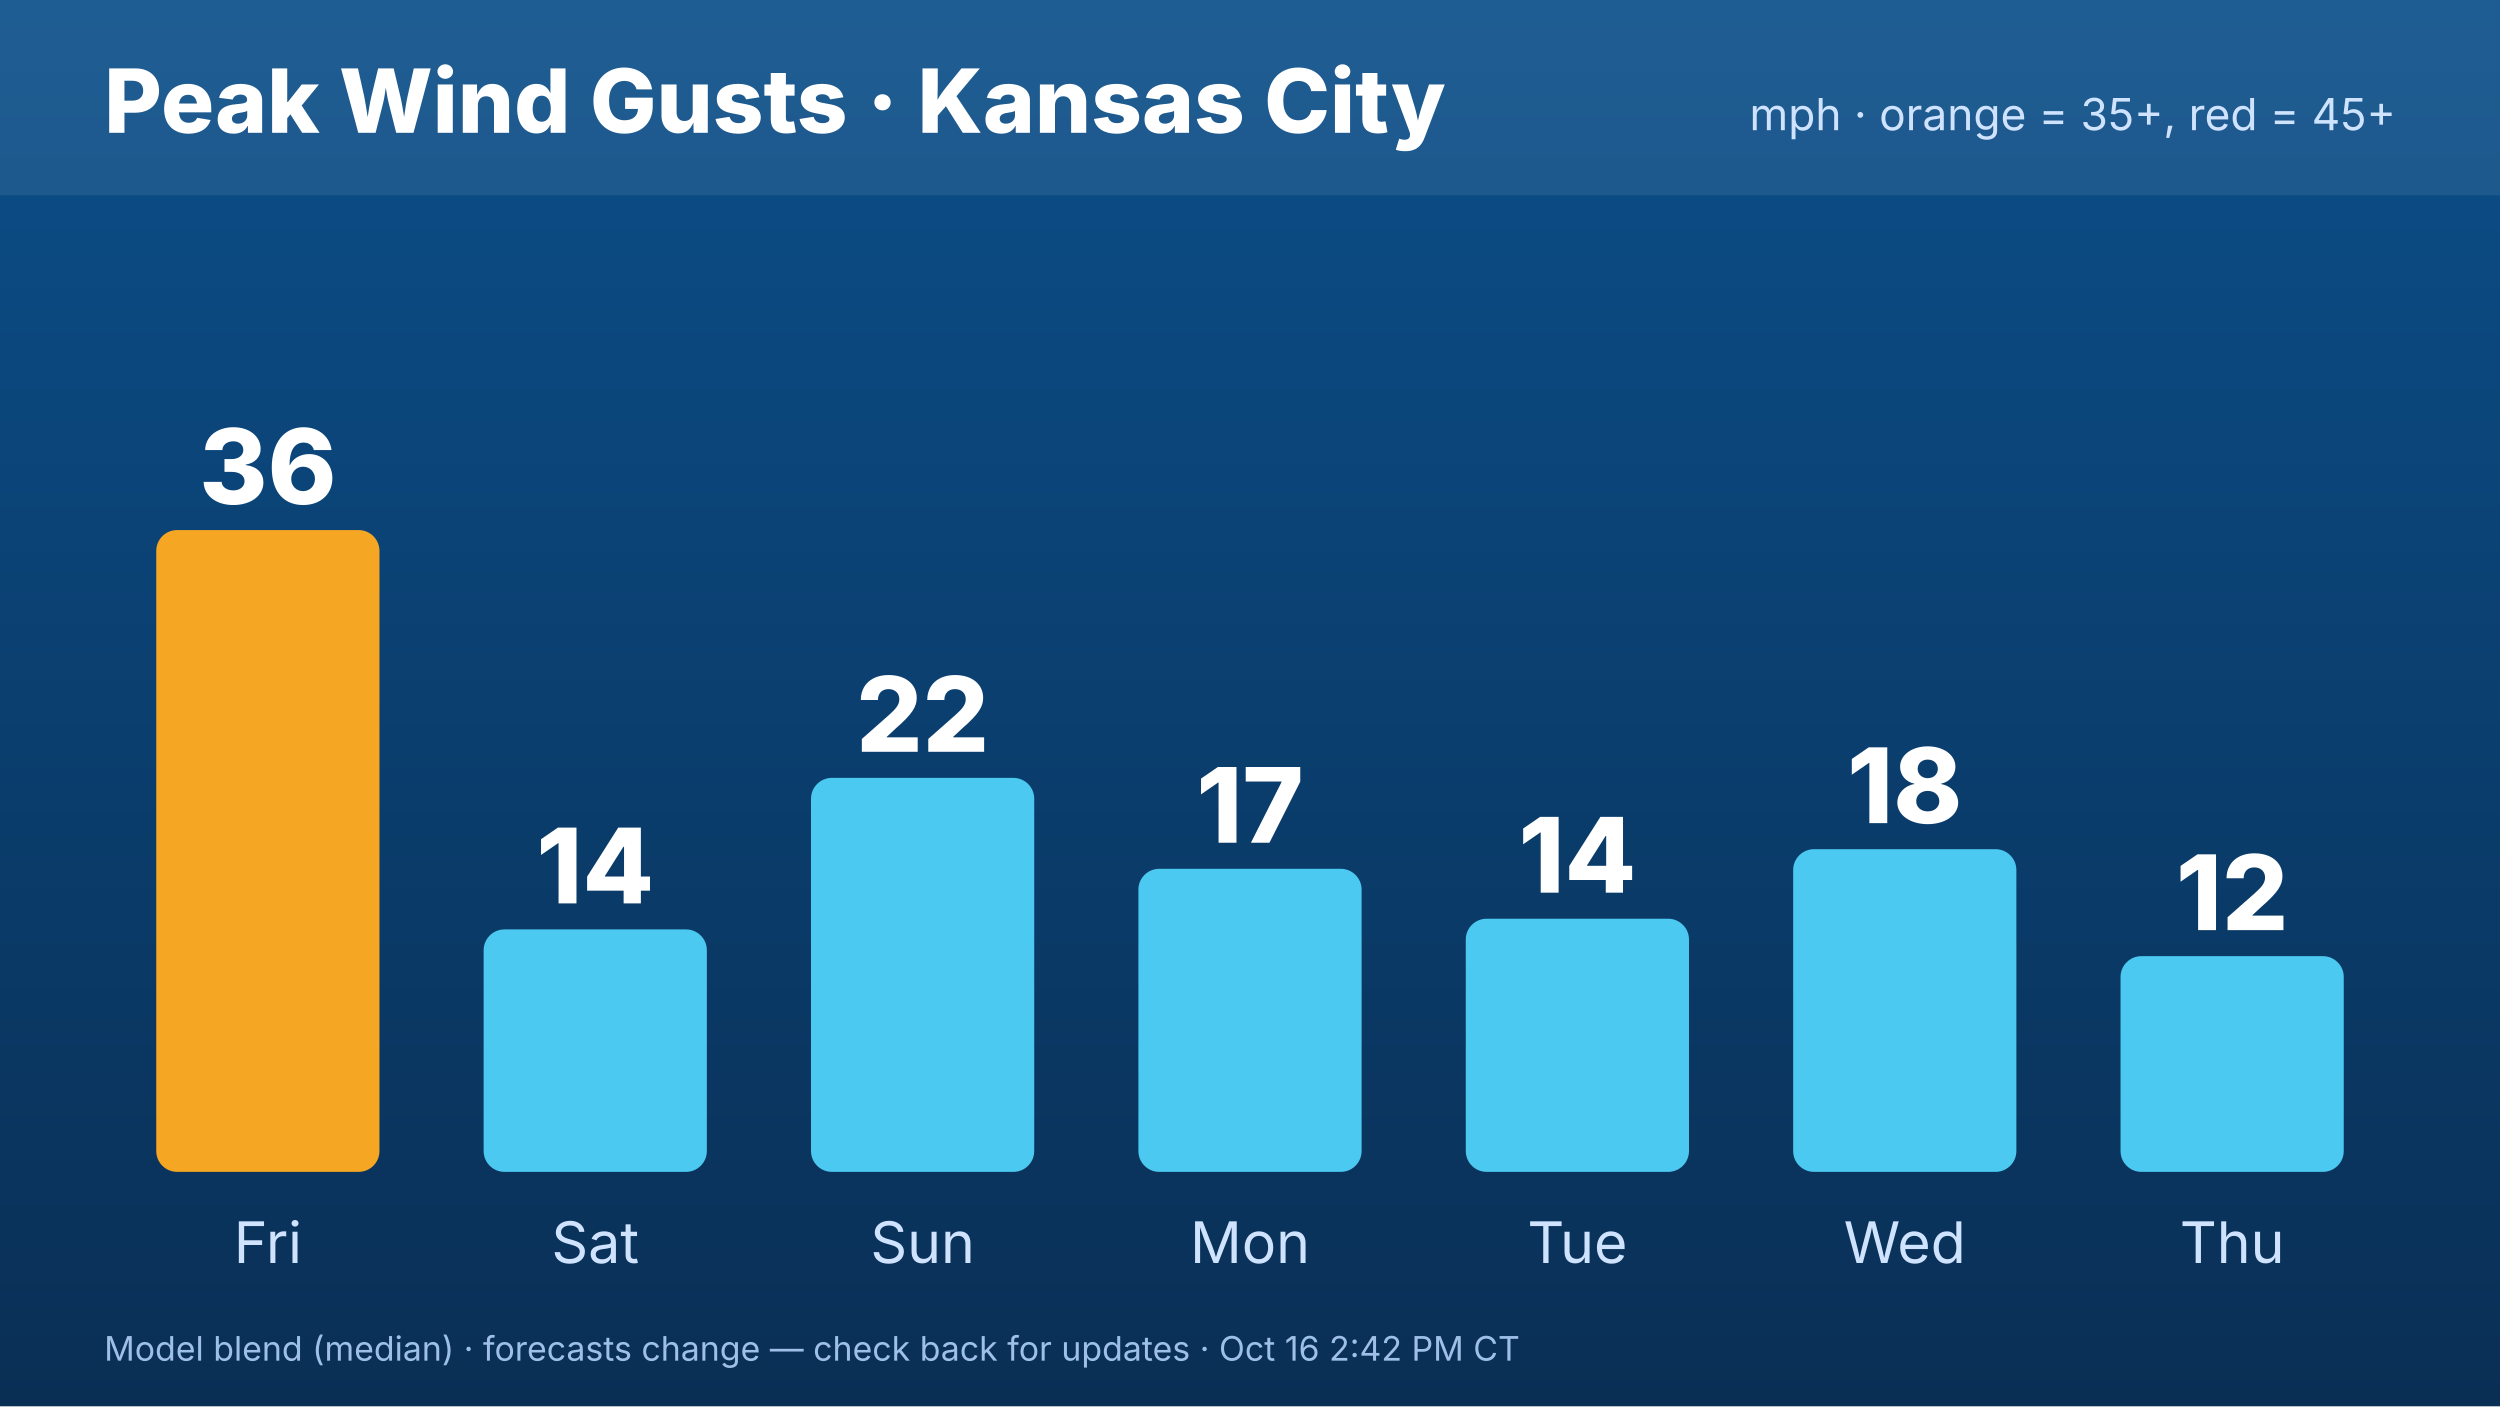
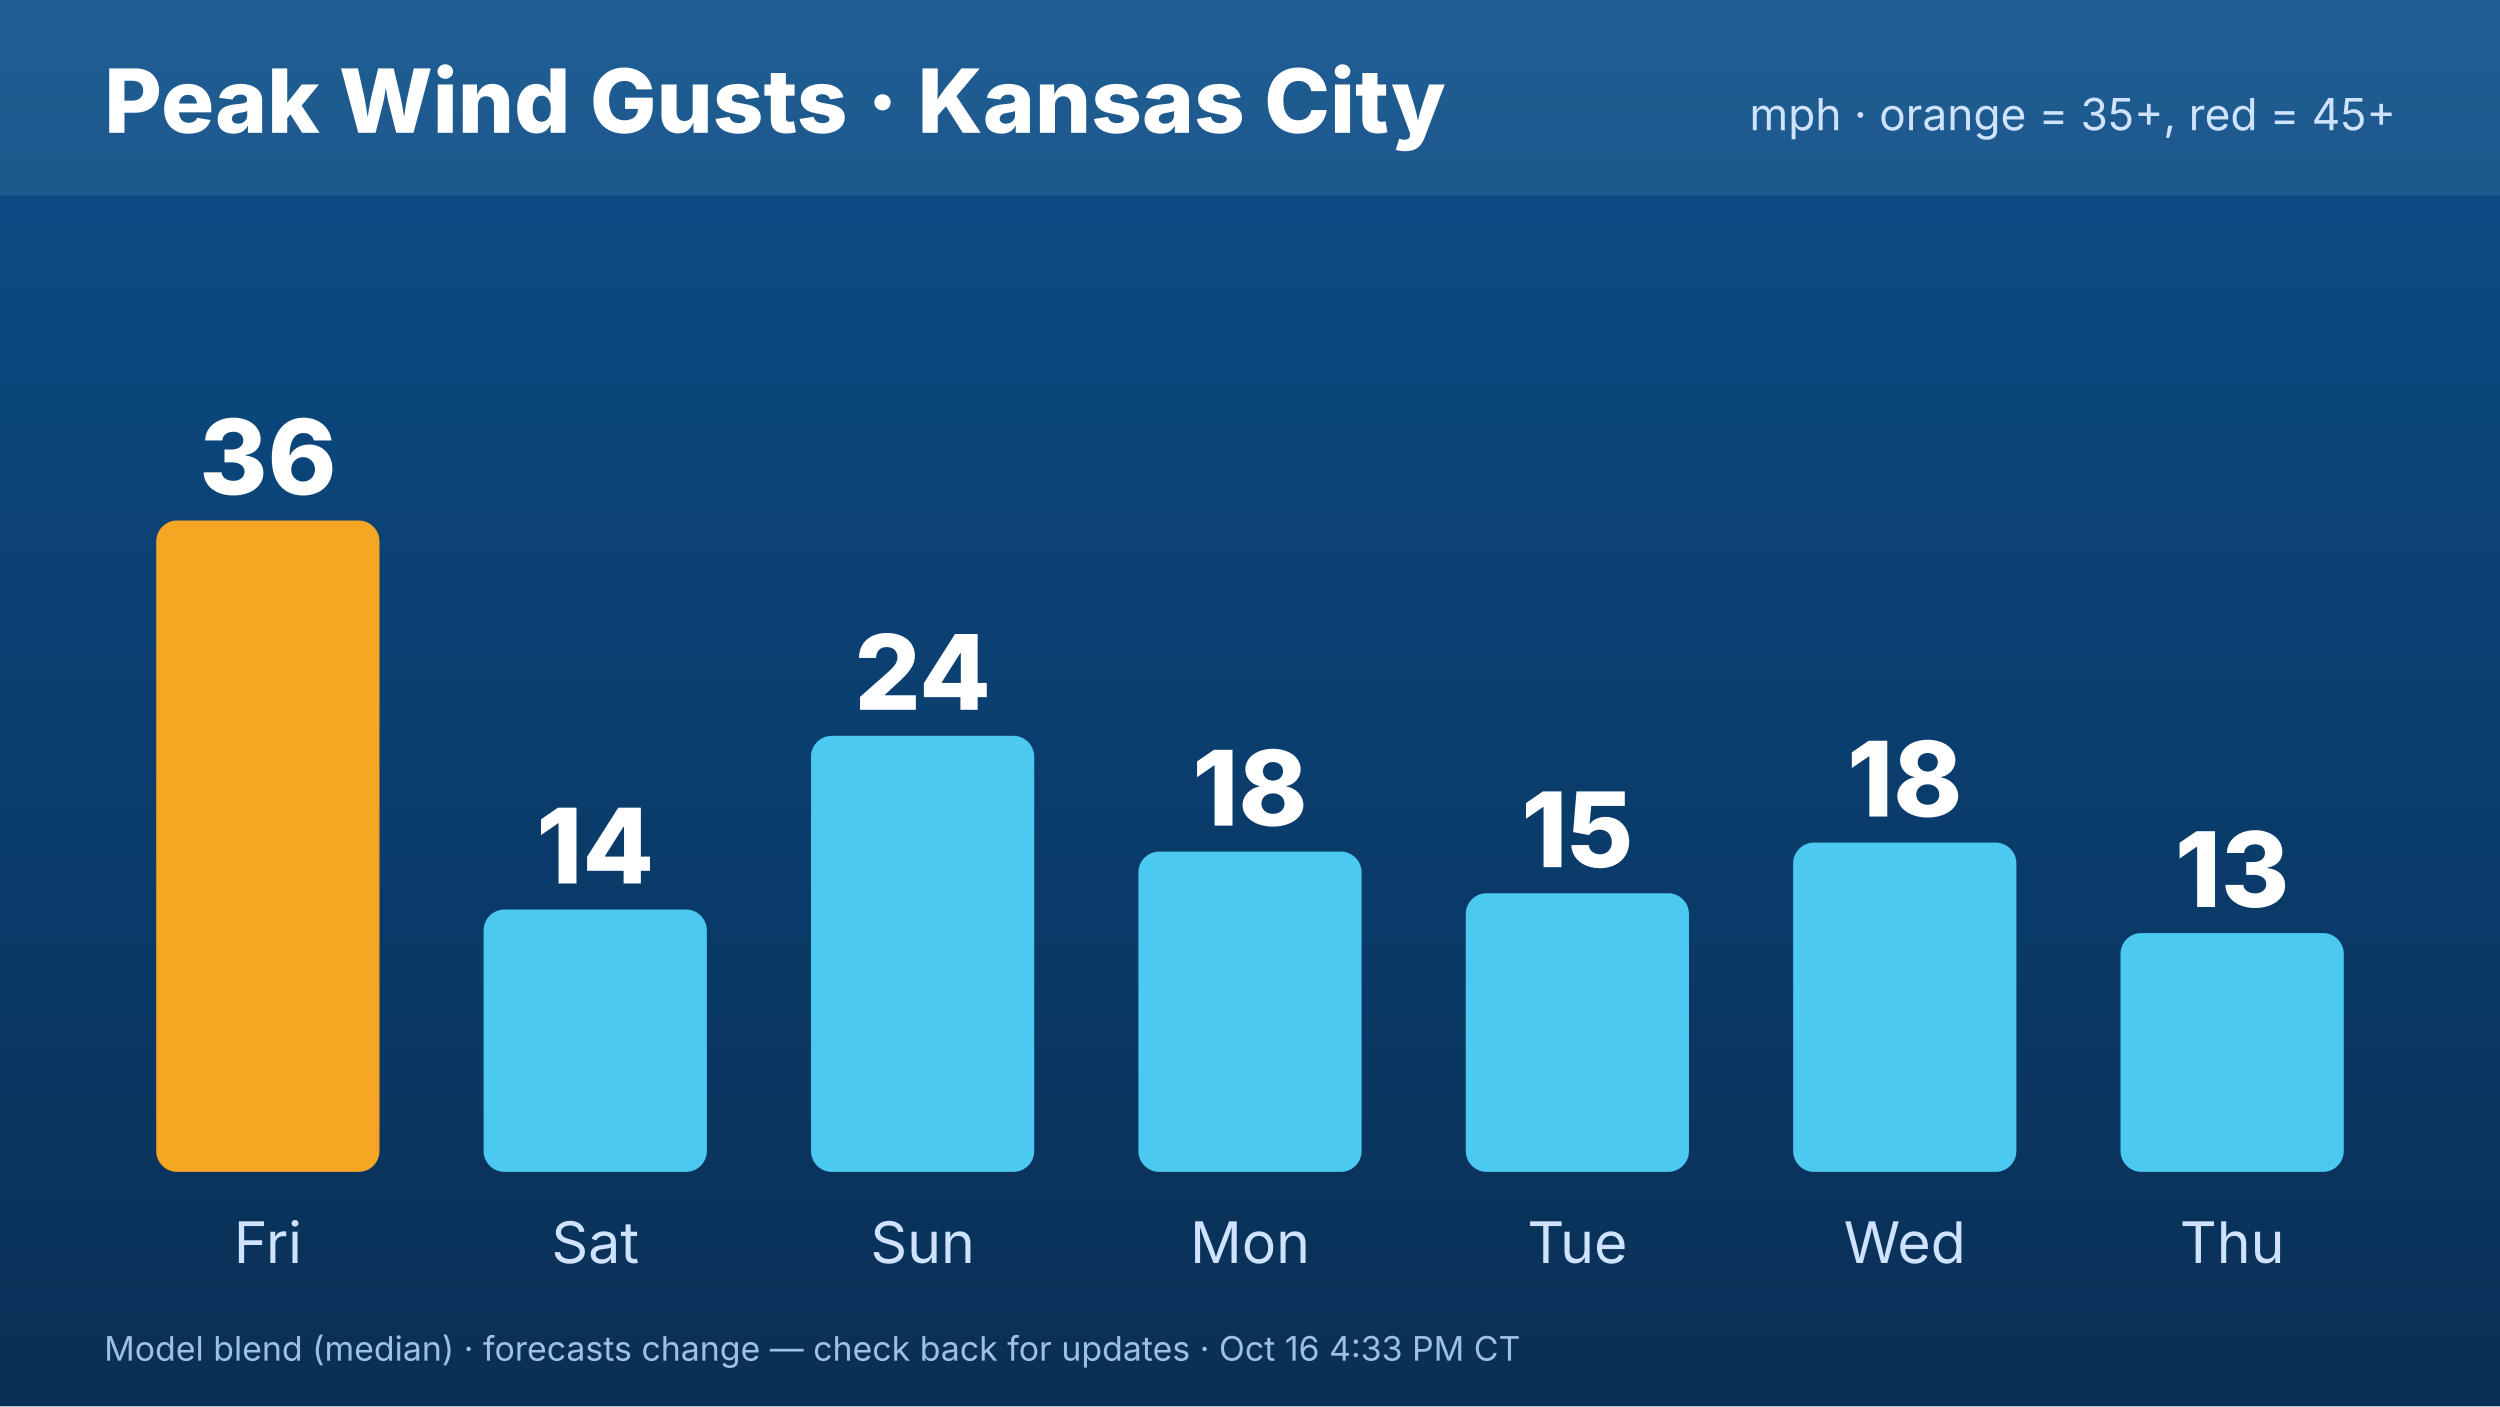
<svg xmlns="http://www.w3.org/2000/svg" width="1920" height="1080" viewBox="0 0 1920 1080" font-family="Inter,Helvetica,Arial,sans-serif">
  <defs>
    <linearGradient id="bg" x1="0" y1="0" x2="0" y2="1">
      <stop offset="0" stop-color="#0b4f8a" />
      <stop offset="1" stop-color="#0a2f55" />
    </linearGradient>
  </defs>
  <rect width="1920" height="1080" fill="url(#bg)" />
  <rect x="0" y="0" width="1920" height="150" fill="#ffffff" opacity=".08" />
  <text x="80" y="102" font-size="68" font-weight="800" fill="#fff">Peak Wind Gusts · Kansas City</text>
  <text x="1840" y="100" font-size="34" fill="#cfe3ff" text-anchor="end">mph · orange = 35+, red = 45+</text>
-   <rect x="120.0" y="407.09" width="171.429" height="492.91" rx="16" fill="#f5a623" />
-   <text x="205.714" y="387.09" font-size="80" font-weight="800" fill="#fff" text-anchor="middle">36</text>
+   <rect x="120.0" y="399.752" width="171.429" height="500.248" rx="16" fill="#f5a623" />
+   <text x="205.714" y="379.752" font-size="80" font-weight="800" fill="#fff" text-anchor="middle">36</text>
  <text x="205.714" y="970" font-size="44" fill="#cfe3ff" text-anchor="middle">Fri</text>
-   <rect x="371.429" y="713.79" width="171.429" height="186.21" rx="16" fill="#4cc9f0" />
-   <text x="457.143" y="693.79" font-size="80" font-weight="800" fill="#fff" text-anchor="middle">14</text>
+   <rect x="371.429" y="698.511" width="171.429" height="201.489" rx="16" fill="#4cc9f0" />
+   <text x="457.143" y="678.511" font-size="80" font-weight="800" fill="#fff" text-anchor="middle">14</text>
  <text x="457.143" y="970" font-size="44" fill="#cfe3ff" text-anchor="middle">Sat</text>
-   <rect x="622.857" y="597.408" width="171.429" height="302.592" rx="16" fill="#4cc9f0" />
-   <text x="708.571" y="577.408" font-size="80" font-weight="800" fill="#fff" text-anchor="middle">22</text>
+   <rect x="622.857" y="565.112" width="171.429" height="334.888" rx="16" fill="#4cc9f0" />
+   <text x="708.571" y="545.112" font-size="80" font-weight="800" fill="#fff" text-anchor="middle">24</text>
  <text x="708.571" y="970" font-size="44" fill="#cfe3ff" text-anchor="middle">Sun</text>
-   <rect x="874.286" y="667.237" width="171.429" height="232.763" rx="16" fill="#4cc9f0" />
-   <text x="960" y="647.237" font-size="80" font-weight="800" fill="#fff" text-anchor="middle">17</text>
+   <rect x="874.286" y="654.045" width="171.429" height="245.955" rx="16" fill="#4cc9f0" />
+   <text x="960" y="634.045" font-size="80" font-weight="800" fill="#fff" text-anchor="middle">18</text>
  <text x="960" y="970" font-size="44" fill="#cfe3ff" text-anchor="middle">Mon</text>
-   <rect x="1125.714" y="705.575" width="171.429" height="194.425" rx="16" fill="#4cc9f0" />
-   <text x="1211.429" y="685.575" font-size="80" font-weight="800" fill="#fff" text-anchor="middle">14</text>
+   <rect x="1125.714" y="686.005" width="171.429" height="213.995" rx="16" fill="#4cc9f0" />
+   <text x="1211.429" y="666.005" font-size="80" font-weight="800" fill="#fff" text-anchor="middle">15</text>
  <text x="1211.429" y="970" font-size="44" fill="#cfe3ff" text-anchor="middle">Tue</text>
-   <rect x="1377.143" y="652.176" width="171.429" height="247.824" rx="16" fill="#4cc9f0" />
-   <text x="1462.857" y="632.176" font-size="80" font-weight="800" fill="#fff" text-anchor="middle">18</text>
+   <rect x="1377.143" y="647.097" width="171.429" height="252.903" rx="16" fill="#4cc9f0" />
+   <text x="1462.857" y="627.097" font-size="80" font-weight="800" fill="#fff" text-anchor="middle">18</text>
  <text x="1462.857" y="970" font-size="44" fill="#cfe3ff" text-anchor="middle">Wed</text>
-   <rect x="1628.571" y="734.328" width="171.429" height="165.672" rx="16" fill="#4cc9f0" />
-   <text x="1714.286" y="714.328" font-size="80" font-weight="800" fill="#fff" text-anchor="middle">12</text>
+   <rect x="1628.571" y="716.576" width="171.429" height="183.424" rx="16" fill="#4cc9f0" />
+   <text x="1714.286" y="696.576" font-size="80" font-weight="800" fill="#fff" text-anchor="middle">13</text>
  <text x="1714.286" y="970" font-size="44" fill="#cfe3ff" text-anchor="middle">Thu</text>
-   <text x="80" y="1045" font-size="26" fill="#9fc0e6">Model blend (median) · forecasts change — check back for updates · Oct 16 2:42 PM CT</text>
+   <text x="80" y="1045" font-size="26" fill="#9fc0e6">Model blend (median) · forecasts change — check back for updates · Oct 16 4:33 PM CT</text>
</svg>
